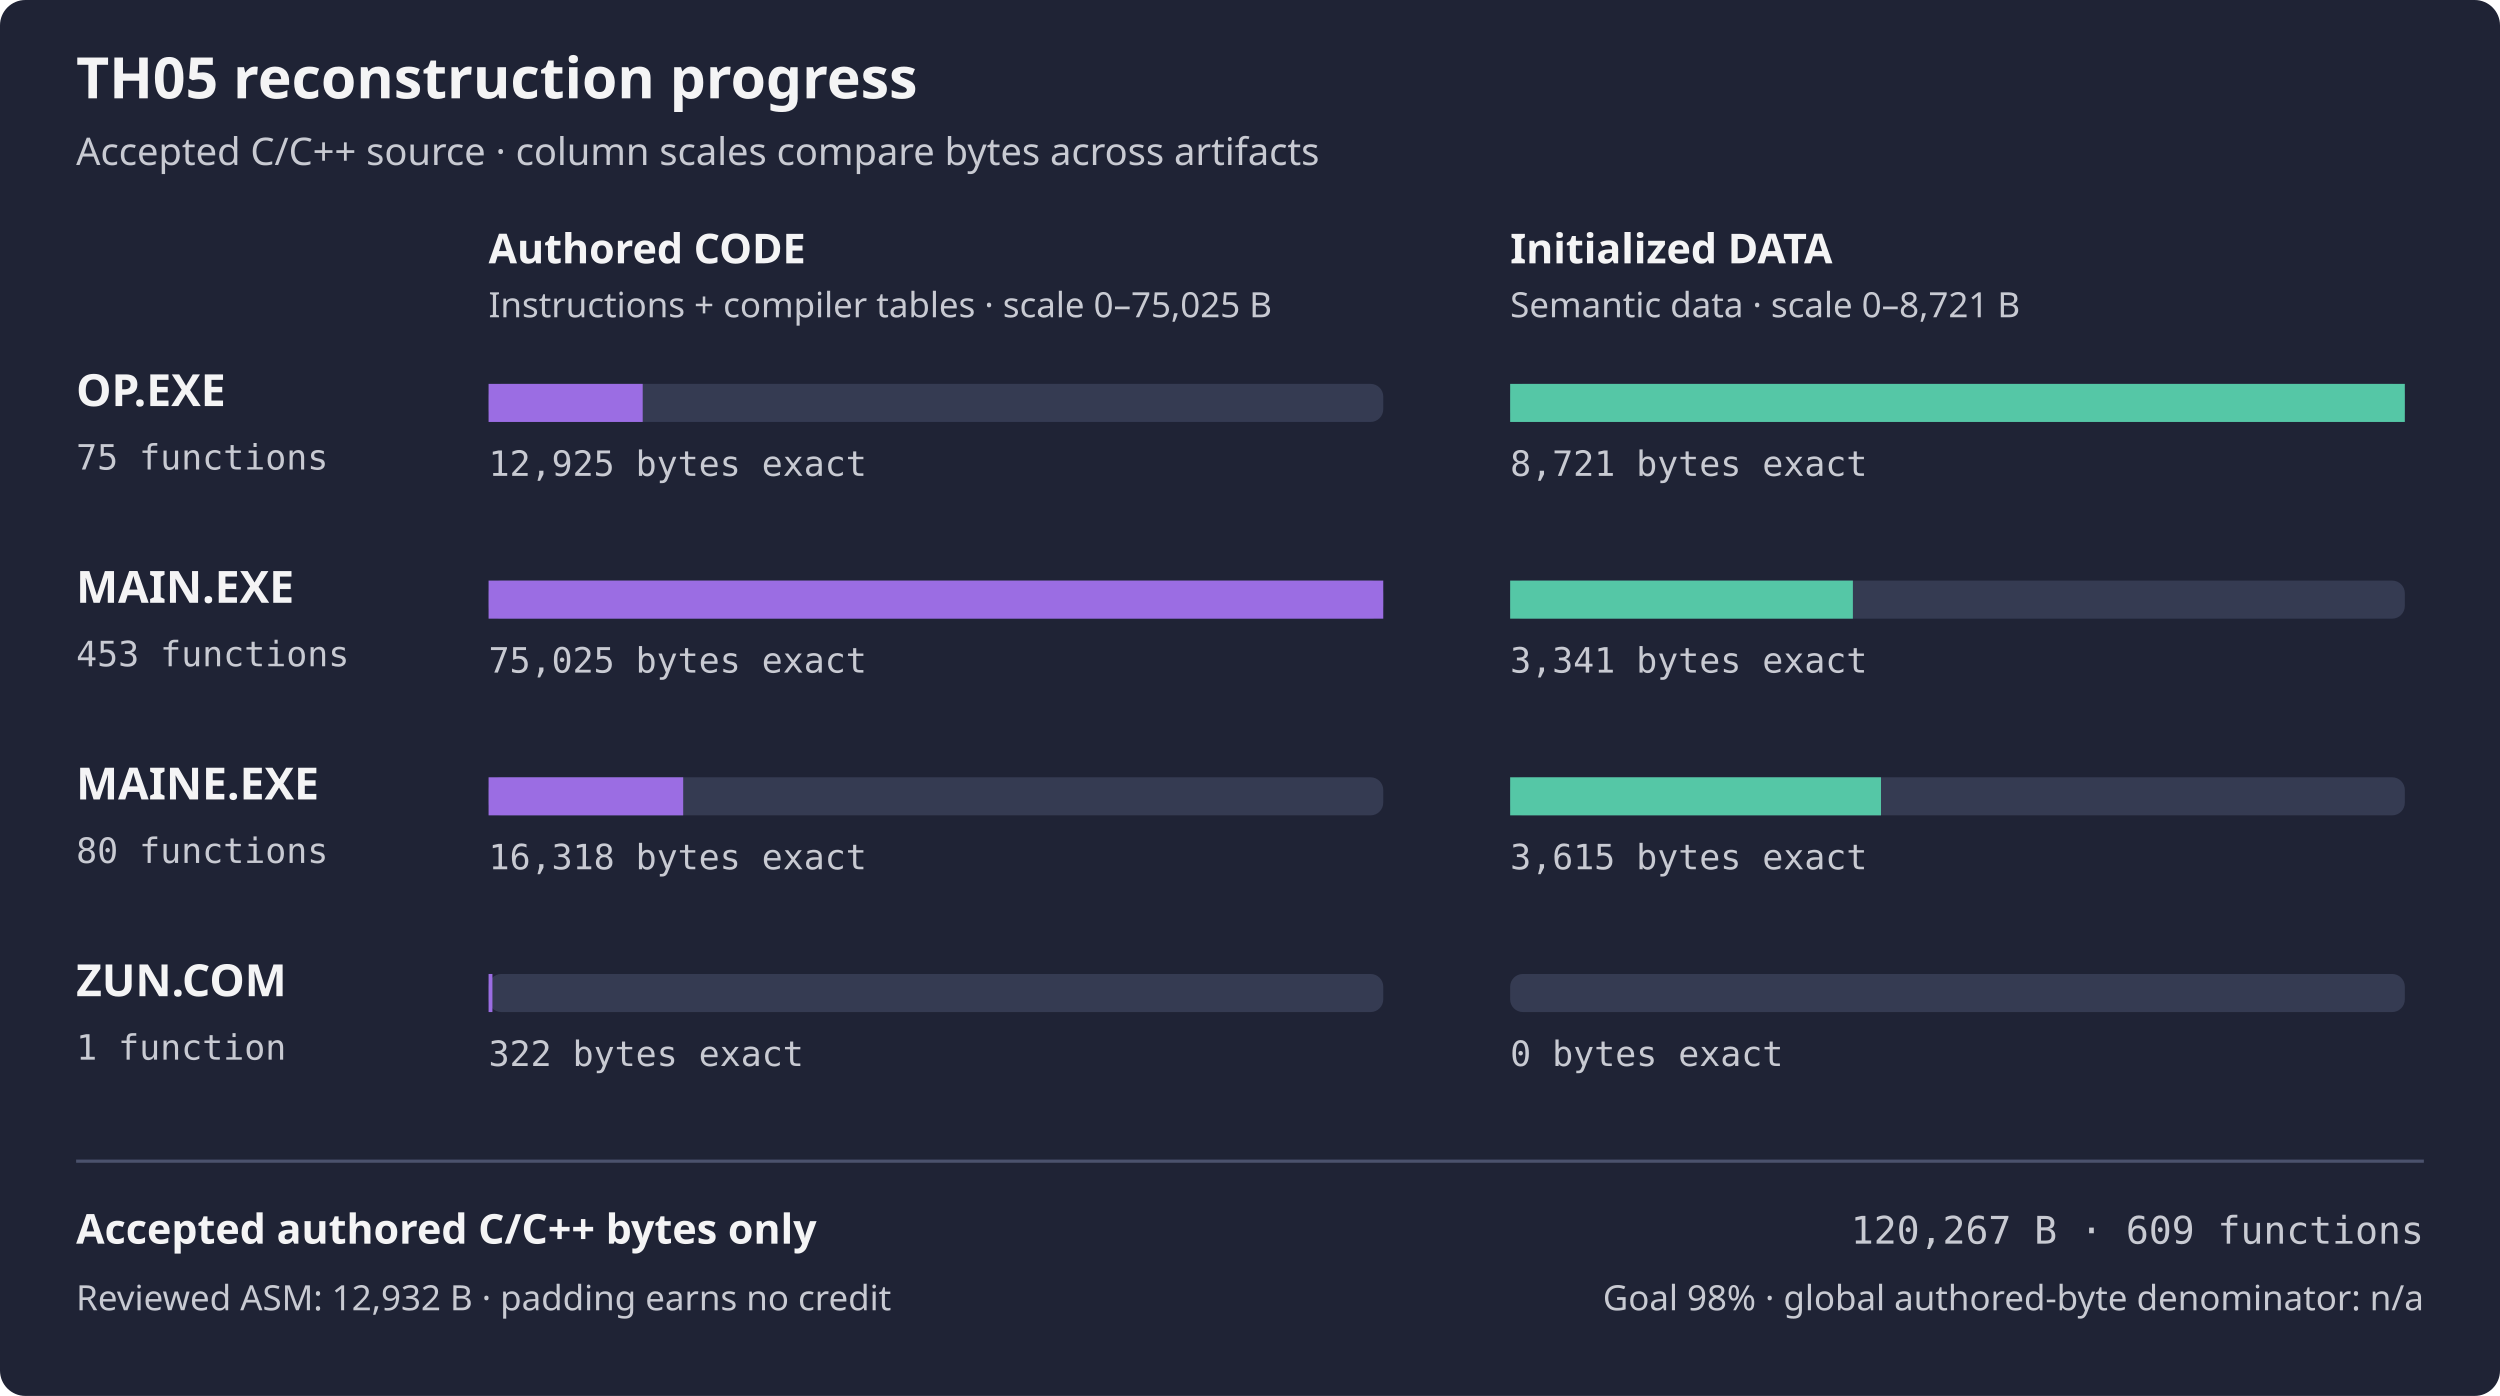
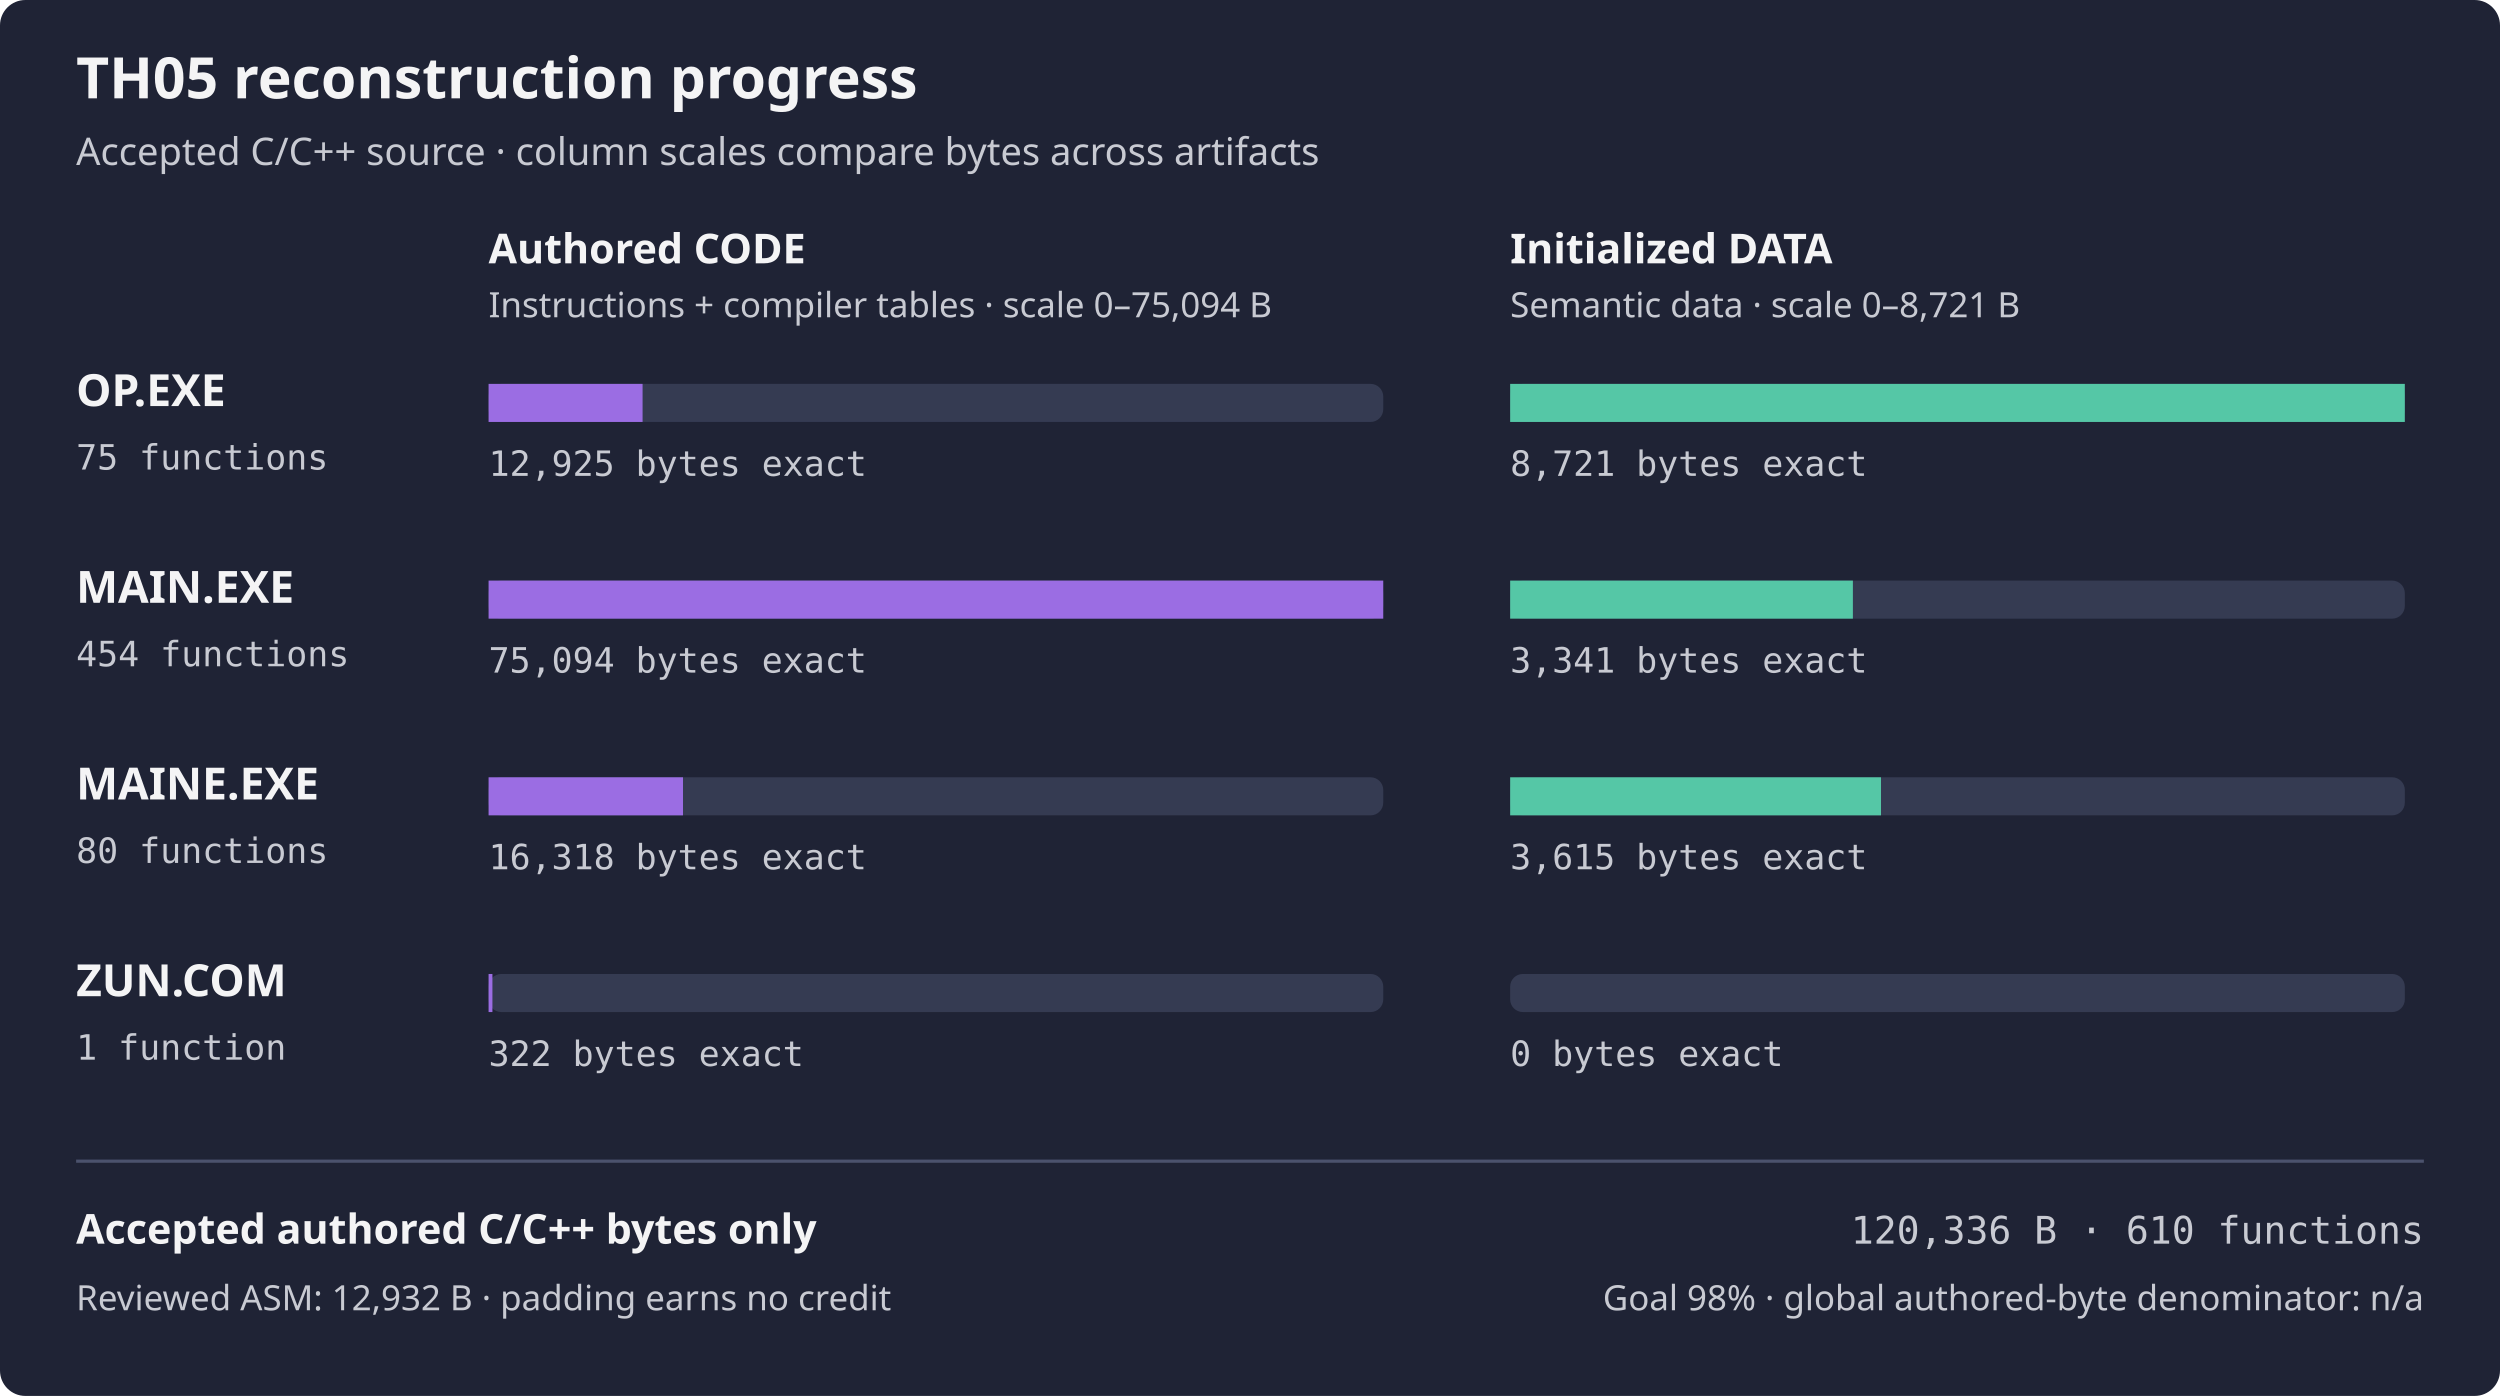
<svg xmlns="http://www.w3.org/2000/svg" width="788" height="440" viewBox="0 0 788 440" role="img" aria-labelledby="title desc">
  <rect width="788" height="440" rx="8" fill="#1f2335" />
  <text x="24" y="31" fill="#f4f4f5" font-family="sans-serif" font-size="18" font-weight="600">TH05 reconstruction progress</text>
  <text x="24" y="52" fill="#c8cad2" font-family="sans-serif" font-size="12">Accepted C/C++ source · column scales compare bytes across artifacts</text>
  <text x="154" y="83" fill="#f4f4f5" font-family="sans-serif" font-size="13" font-weight="600">Authored CODE</text>
  <text x="476" y="83" fill="#f4f4f5" font-family="sans-serif" font-size="13" font-weight="600">Initialized DATA</text>
-   <text x="154" y="100" fill="#c8cad2" font-family="sans-serif" font-size="11">Instructions + compiler tables · scale 0–75,025 B</text>
+   <text x="154" y="100" fill="#c8cad2" font-family="sans-serif" font-size="11">Instructions + compiler tables · scale 0–75,094 B</text>
  <text x="476" y="100" fill="#c8cad2" font-family="sans-serif" font-size="11">Semantic data · scale 0–8,721 B</text>
  <text x="24" y="128" fill="#f4f4f5" font-family="sans-serif" font-size="14" font-weight="600">OP.EXE</text>
  <text x="24" y="148" fill="#c8cad2" font-family="monospace" font-size="11">75 functions</text>
  <rect x="154" y="121" width="282" height="12" rx="4" fill="#353b52" />
-   <rect x="154" y="121" width="48.58" height="12" fill="#9b6de3" />
+   <rect x="154" y="121" width="48.54" height="12" fill="#9b6de3" />
  <rect x="476" y="121" width="282" height="12" rx="4" fill="#353b52" />
  <rect x="476" y="121" width="282.00" height="12" fill="#55c7a6" />
  <text x="154" y="150" fill="#c8cad2" font-family="monospace" font-size="11">12,925 bytes exact</text>
  <text x="476" y="150" fill="#c8cad2" font-family="monospace" font-size="11">8,721 bytes exact</text>
  <text x="24" y="190" fill="#f4f4f5" font-family="sans-serif" font-size="14" font-weight="600">MAIN.EXE</text>
-   <text x="24" y="210" fill="#c8cad2" font-family="monospace" font-size="11">453 functions</text>
+   <text x="24" y="210" fill="#c8cad2" font-family="monospace" font-size="11">454 functions</text>
  <rect x="154" y="183" width="282" height="12" rx="4" fill="#353b52" />
  <rect x="154" y="183" width="282.00" height="12" fill="#9b6de3" />
  <rect x="476" y="183" width="282" height="12" rx="4" fill="#353b52" />
  <rect x="476" y="183" width="108.03" height="12" fill="#55c7a6" />
-   <text x="154" y="212" fill="#c8cad2" font-family="monospace" font-size="11">75,025 bytes exact</text>
+   <text x="154" y="212" fill="#c8cad2" font-family="monospace" font-size="11">75,094 bytes exact</text>
  <text x="476" y="212" fill="#c8cad2" font-family="monospace" font-size="11">3,341 bytes exact</text>
  <text x="24" y="252" fill="#f4f4f5" font-family="sans-serif" font-size="14" font-weight="600">MAINE.EXE</text>
  <text x="24" y="272" fill="#c8cad2" font-family="monospace" font-size="11">80 functions</text>
  <rect x="154" y="245" width="282" height="12" rx="4" fill="#353b52" />
-   <rect x="154" y="245" width="61.34" height="12" fill="#9b6de3" />
+   <rect x="154" y="245" width="61.28" height="12" fill="#9b6de3" />
  <rect x="476" y="245" width="282" height="12" rx="4" fill="#353b52" />
  <rect x="476" y="245" width="116.89" height="12" fill="#55c7a6" />
  <text x="154" y="274" fill="#c8cad2" font-family="monospace" font-size="11">16,318 bytes exact</text>
  <text x="476" y="274" fill="#c8cad2" font-family="monospace" font-size="11">3,615 bytes exact</text>
  <text x="24" y="314" fill="#f4f4f5" font-family="sans-serif" font-size="14" font-weight="600">ZUN.COM</text>
  <text x="24" y="334" fill="#c8cad2" font-family="monospace" font-size="11">1 function</text>
  <rect x="154" y="307" width="282" height="12" rx="4" fill="#353b52" />
  <rect x="154" y="307" width="1.21" height="12" fill="#9b6de3" />
  <rect x="476" y="307" width="282" height="12" rx="4" fill="#353b52" />
  <rect x="476" y="307" width="0.00" height="12" fill="#55c7a6" />
  <text x="154" y="336" fill="#c8cad2" font-family="monospace" font-size="11">322 bytes exact</text>
  <text x="476" y="336" fill="#c8cad2" font-family="monospace" font-size="11">0 bytes exact</text>
  <path d="M24 366 H764" stroke="#4b526d" />
  <text x="24" y="392" fill="#f4f4f5" font-family="sans-serif" font-size="13" font-weight="600">Accepted authored C/C++ bytes only</text>
-   <text x="764" y="392" fill="#c8cad2" font-family="monospace" text-anchor="end" font-size="12">120,267 B · 609 functions</text>
+   <text x="764" y="392" fill="#c8cad2" font-family="monospace" text-anchor="end" font-size="12">120,336 B · 610 functions</text>
  <text x="24" y="413" fill="#c8cad2" font-family="sans-serif" font-size="11">Reviewed ASM: 12,932 B · padding earns no credit</text>
  <text x="764" y="413" fill="#c8cad2" font-family="sans-serif" text-anchor="end" font-size="11">Goal 98% · global authored-byte denominator: n/a</text>
</svg>
